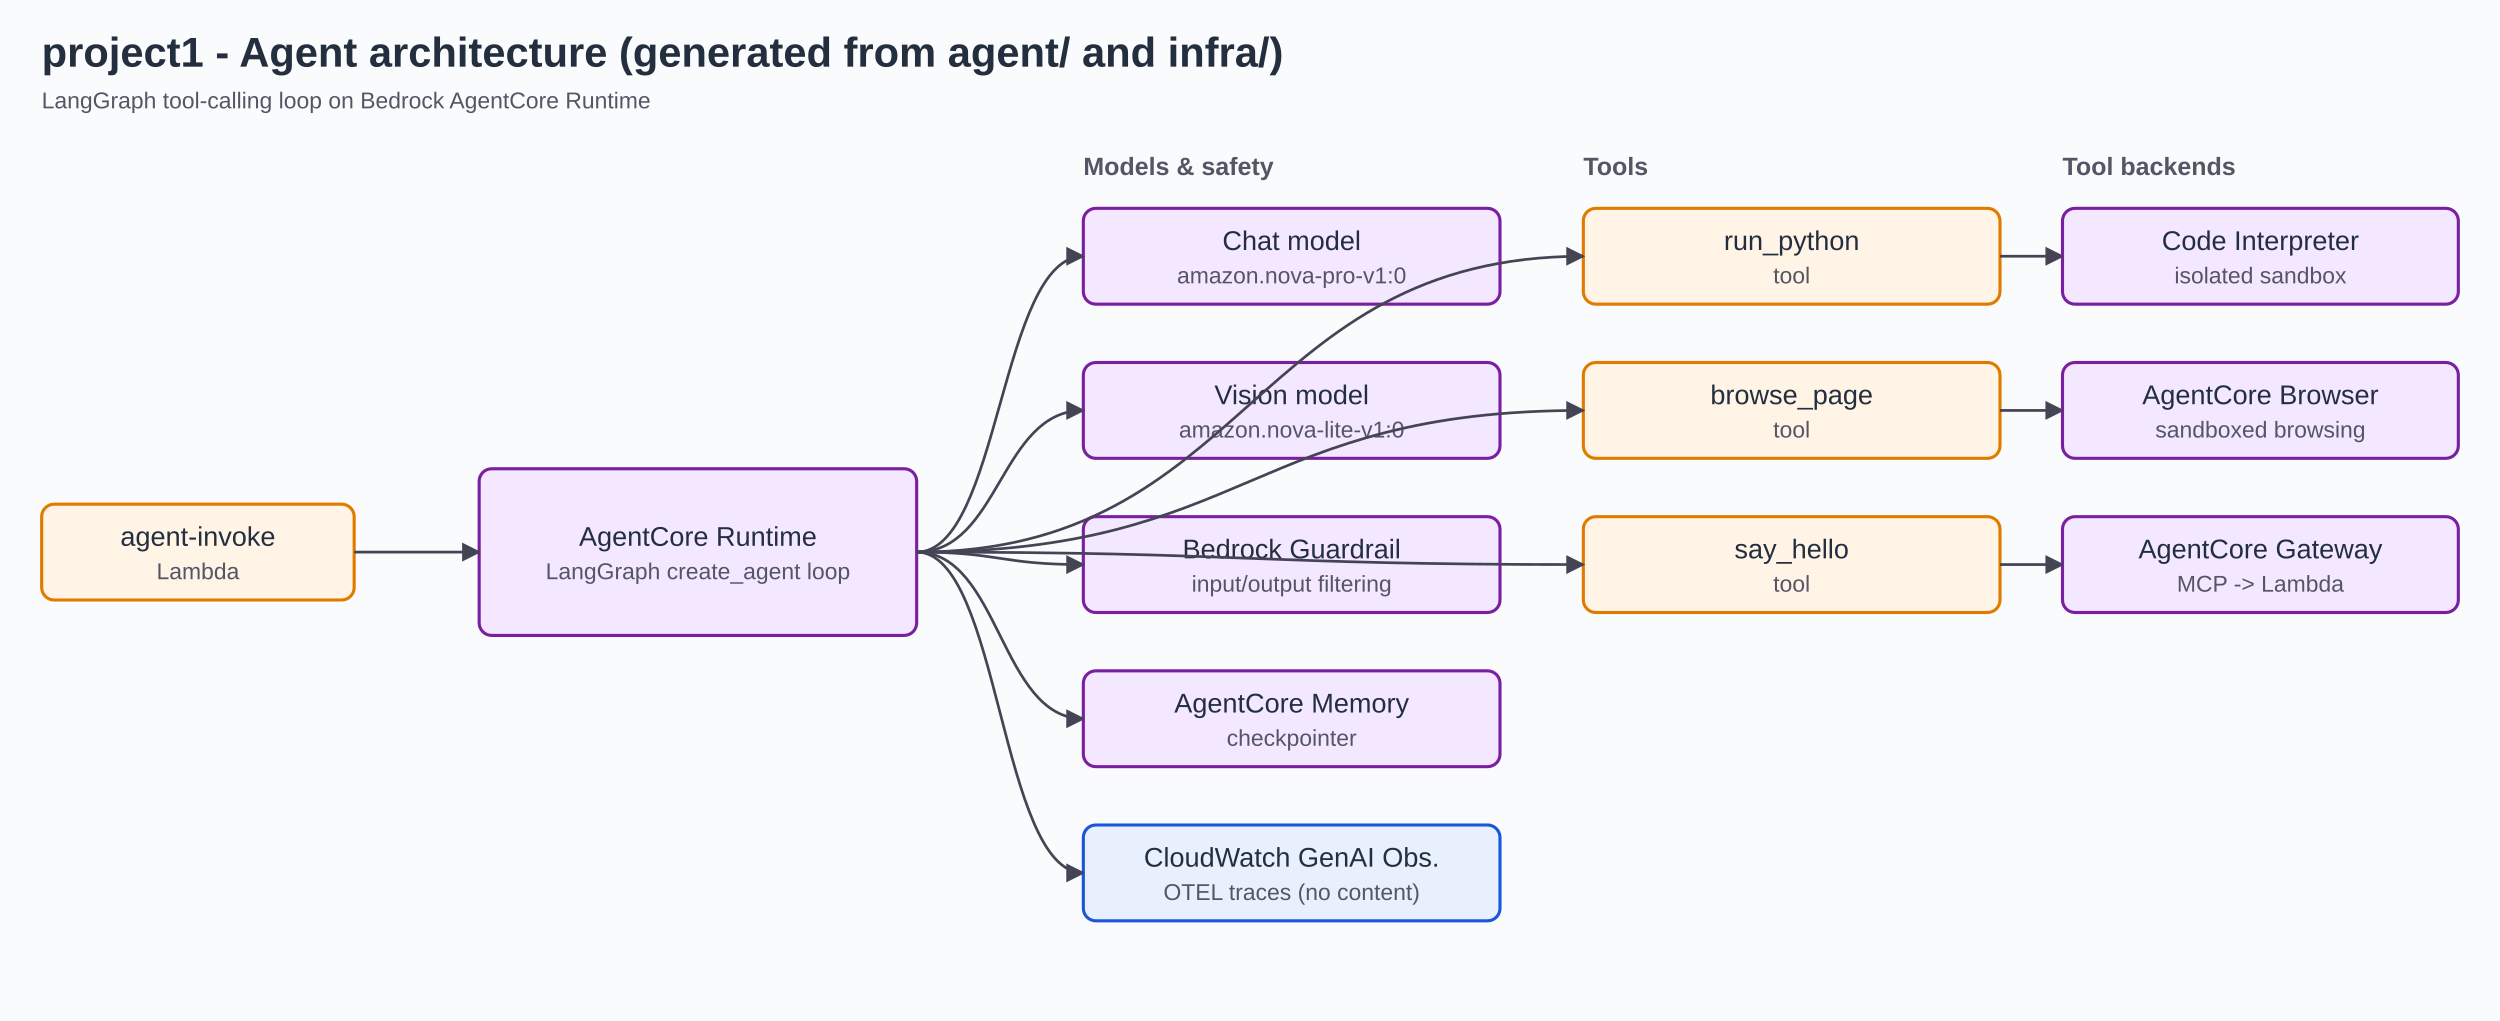
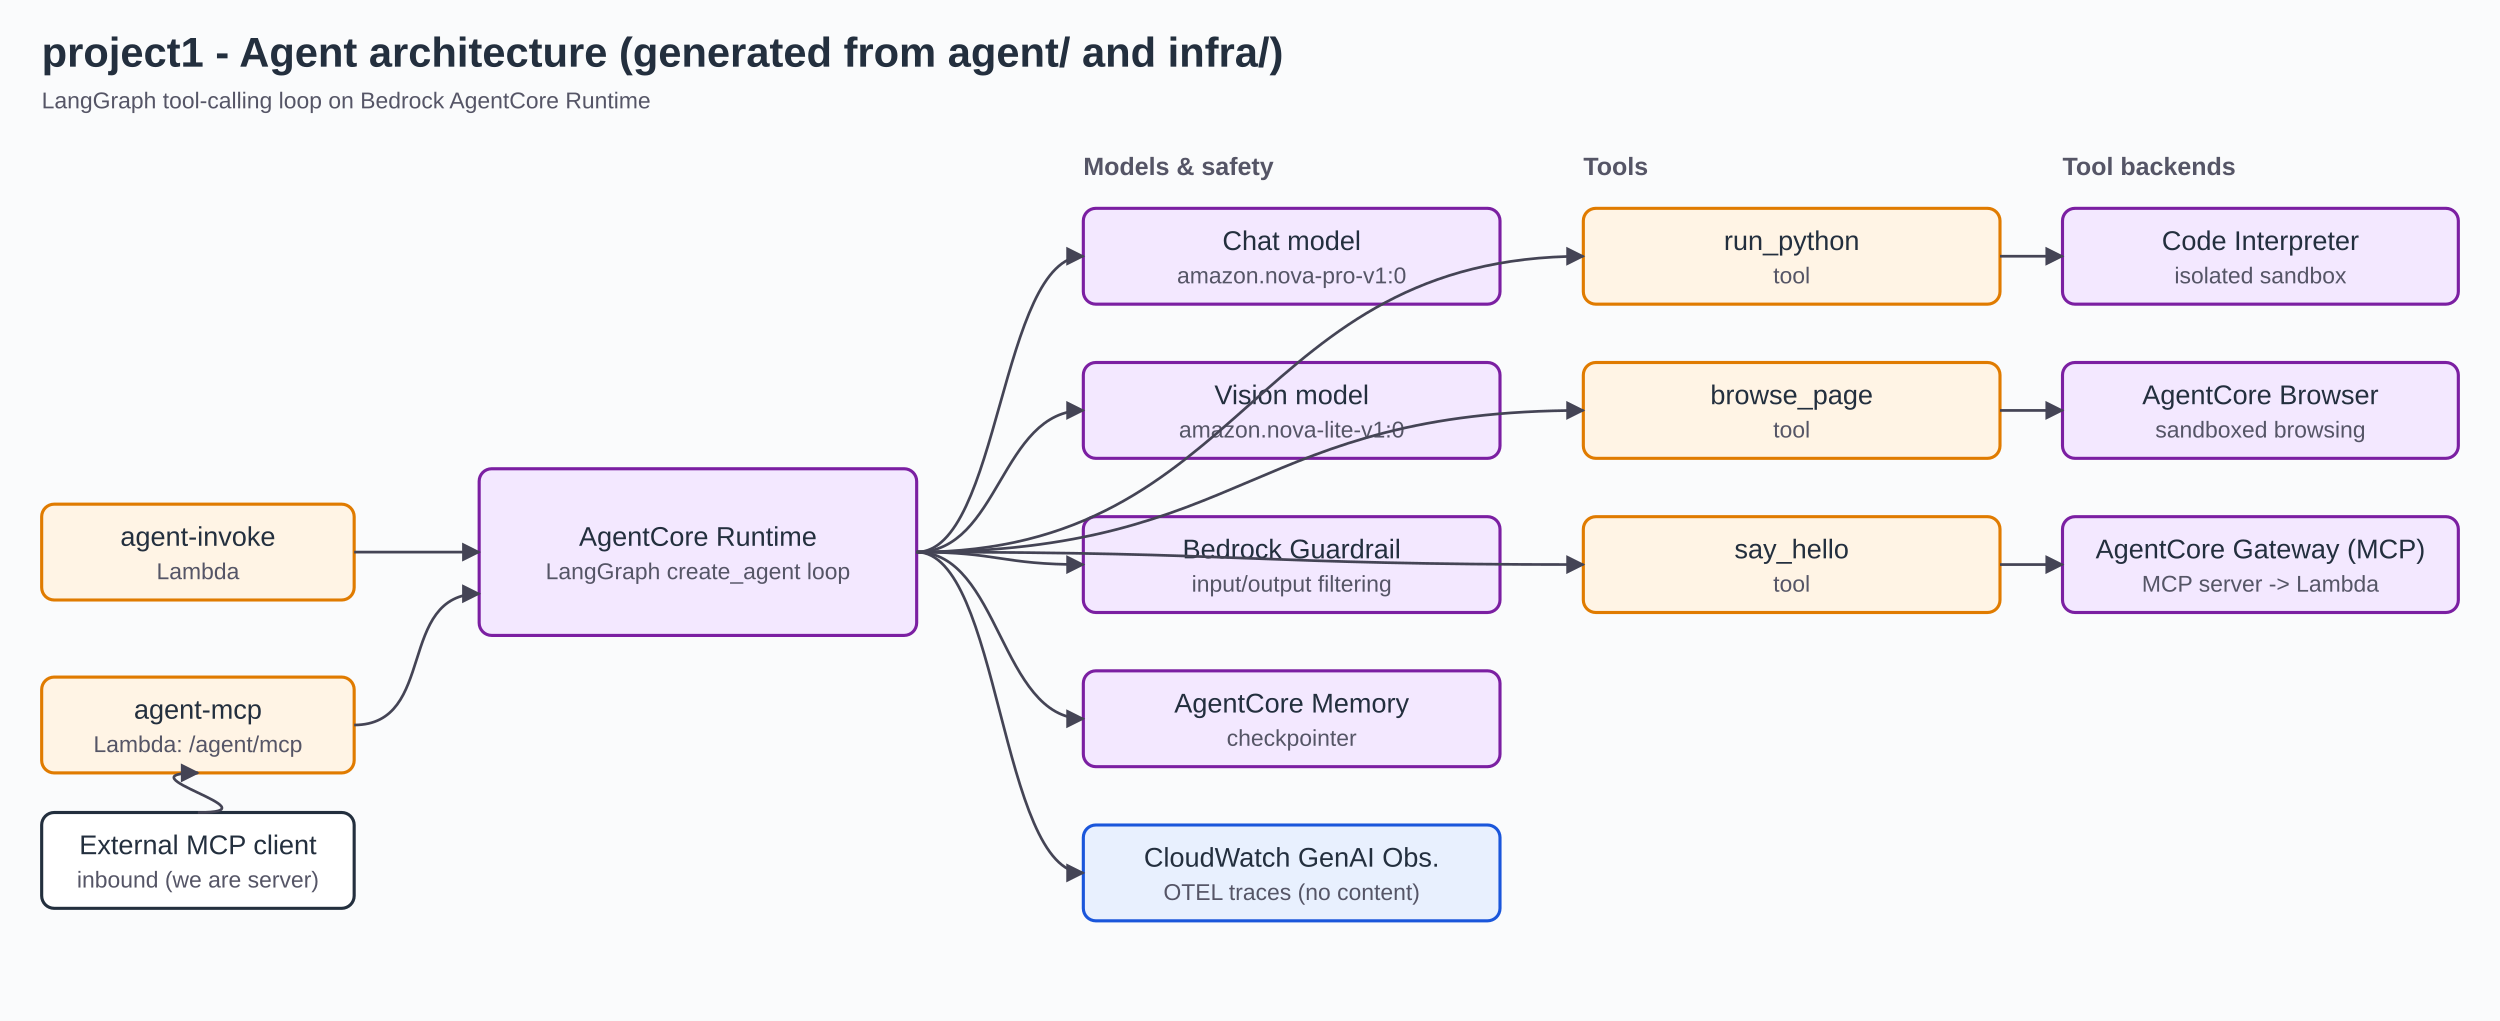
<svg xmlns="http://www.w3.org/2000/svg" viewBox="0 0 1200 490" font-family="Segoe UI, Arial, sans-serif" font-size="13">
  <defs>
    <marker id="a" viewBox="0 0 10 10" refX="9" refY="5" markerWidth="7" markerHeight="7" orient="auto-start-reverse">
      <path d="M0 0L10 5L0 10z" fill="#445" />
    </marker>
    <style>
.box{fill:#fff;stroke:#232f3e;stroke-width:1.5}.lam{fill:#fff4e5;stroke:#e07b00;stroke-width:1.5}
.dat{fill:#e8f5e9;stroke:#2e7d32;stroke-width:1.5}.ai{fill:#f3e8ff;stroke:#7b1fa2;stroke-width:1.5}
.ops{fill:#e8f0fe;stroke:#1a56db;stroke-width:1.5}.t{fill:#232f3e}.s{fill:#556;font-size:11px}
.h{font-weight:700;font-size:20px;fill:#232f3e}.c{font-weight:700;fill:#556;font-size:12px}
.l{stroke:#445;stroke-width:1.3;fill:none;marker-end:url(#a)}
</style>
  </defs>
  <rect width="1200" height="490" fill="#fafbfc" />
  <text x="20" y="32" class="h">project1 - Agent architecture (generated from agent/ and infra/)</text>
  <text x="20" y="52" class="s">LangGraph tool-calling loop on Bedrock AgentCore Runtime</text>
  <rect x="20" y="242.0" width="150" height="46" rx="6" class="lam" />
  <text x="95.0" y="262.0" text-anchor="middle" class="t">agent-invoke</text>
  <text x="95.0" y="278.0" text-anchor="middle" class="s">Lambda</text>
  <rect x="230" y="225.0" width="210" height="80" rx="6" class="ai" />
  <text x="335.0" y="262.0" text-anchor="middle" class="t">AgentCore Runtime</text>
  <text x="335.0" y="278.0" text-anchor="middle" class="s">LangGraph create_agent loop</text>
  <path class="l" d="M170 265.0 C210 265.0 190 265.0 230 265.0" />
+   <rect x="20" y="325.0" width="150" height="46" rx="6" class="lam" />
+   <text x="95.0" y="345.0" text-anchor="middle" class="t">agent-mcp</text>
+   <text x="95.0" y="361.0" text-anchor="middle" class="s">Lambda: /agent/mcp</text>
+   <rect x="20" y="390.0" width="150" height="46" rx="6" class="box" />
+   <text x="95.0" y="410.0" text-anchor="middle" class="t">External MCP client</text>
+   <text x="95.0" y="426.0" text-anchor="middle" class="s">inbound (we are server)</text>
+   <path class="l" d="M95 390.0 C135 390.0 55 371.0 95 371.0" />
+   <path class="l" d="M170 348.0 C210 348.0 190 285.0 230 285.0" />
  <text x="520" y="84" class="c">Models &amp; safety</text>
  <text x="760" y="84" class="c">Tools</text>
  <text x="990" y="84" class="c">Tool backends</text>
  <rect x="520" y="100" width="200" height="46" rx="6" class="ai" />
  <text x="620.0" y="120.0" text-anchor="middle" class="t">Chat model</text>
  <text x="620.0" y="136.0" text-anchor="middle" class="s">amazon.nova-pro-v1:0</text>
  <path class="l" d="M440 265.0 C480 265.0 480 123 520 123" />
  <rect x="520" y="174" width="200" height="46" rx="6" class="ai" />
  <text x="620.0" y="194.0" text-anchor="middle" class="t">Vision model</text>
  <text x="620.0" y="210.0" text-anchor="middle" class="s">amazon.nova-lite-v1:0</text>
  <path class="l" d="M440 265.0 C480 265.0 480 197 520 197" />
  <rect x="520" y="248" width="200" height="46" rx="6" class="ai" />
  <text x="620.0" y="268.0" text-anchor="middle" class="t">Bedrock Guardrail</text>
  <text x="620.0" y="284.0" text-anchor="middle" class="s">input/output filtering</text>
  <path class="l" d="M440 265.0 C480 265.0 480 271 520 271" />
  <rect x="520" y="322" width="200" height="46" rx="6" class="ai" />
  <text x="620.0" y="342.0" text-anchor="middle" class="t">AgentCore Memory</text>
  <text x="620.0" y="358.0" text-anchor="middle" class="s">checkpointer</text>
  <path class="l" d="M440 265.0 C480 265.0 480 345 520 345" />
  <rect x="520" y="396" width="200" height="46" rx="6" class="ops" />
  <text x="620.0" y="416.0" text-anchor="middle" class="t">CloudWatch GenAI Obs.</text>
  <text x="620.0" y="432.0" text-anchor="middle" class="s">OTEL traces (no content)</text>
  <path class="l" d="M440 265.0 C480 265.0 480 419 520 419" />
  <rect x="990" y="100" width="190" height="46" rx="6" class="ai" />
  <text x="1085.0" y="120.0" text-anchor="middle" class="t">Code Interpreter</text>
  <text x="1085.0" y="136.0" text-anchor="middle" class="s">isolated sandbox</text>
  <rect x="990" y="174" width="190" height="46" rx="6" class="ai" />
  <text x="1085.0" y="194.0" text-anchor="middle" class="t">AgentCore Browser</text>
  <text x="1085.0" y="210.0" text-anchor="middle" class="s">sandboxed browsing</text>
  <rect x="990" y="248" width="190" height="46" rx="6" class="ai" />
-   <text x="1085.0" y="268.0" text-anchor="middle" class="t">AgentCore Gateway</text>
-   <text x="1085.0" y="284.0" text-anchor="middle" class="s">MCP -&gt; Lambda</text>
+   <text x="1085.0" y="268.0" text-anchor="middle" class="t">AgentCore Gateway (MCP)</text>
+   <text x="1085.0" y="284.0" text-anchor="middle" class="s">MCP server -&gt; Lambda</text>
  <rect x="760" y="100" width="200" height="46" rx="6" class="lam" />
  <text x="860.0" y="120.0" text-anchor="middle" class="t">run_python</text>
  <text x="860.0" y="136.0" text-anchor="middle" class="s">tool</text>
  <path class="l" d="M440 265.0 C600.0 265.0 600.0 123 760 123" />
  <path class="l" d="M960 123 C1000 123 950 123 990 123" />
  <rect x="760" y="174" width="200" height="46" rx="6" class="lam" />
  <text x="860.0" y="194.0" text-anchor="middle" class="t">browse_page</text>
  <text x="860.0" y="210.0" text-anchor="middle" class="s">tool</text>
  <path class="l" d="M440 265.0 C600.0 265.0 600.0 197 760 197" />
  <path class="l" d="M960 197 C1000 197 950 197 990 197" />
  <rect x="760" y="248" width="200" height="46" rx="6" class="lam" />
  <text x="860.0" y="268.0" text-anchor="middle" class="t">say_hello</text>
  <text x="860.0" y="284.0" text-anchor="middle" class="s">tool</text>
  <path class="l" d="M440 265.0 C600.0 265.0 600.0 271 760 271" />
  <path class="l" d="M960 271 C1000 271 950 271 990 271" />
</svg>
